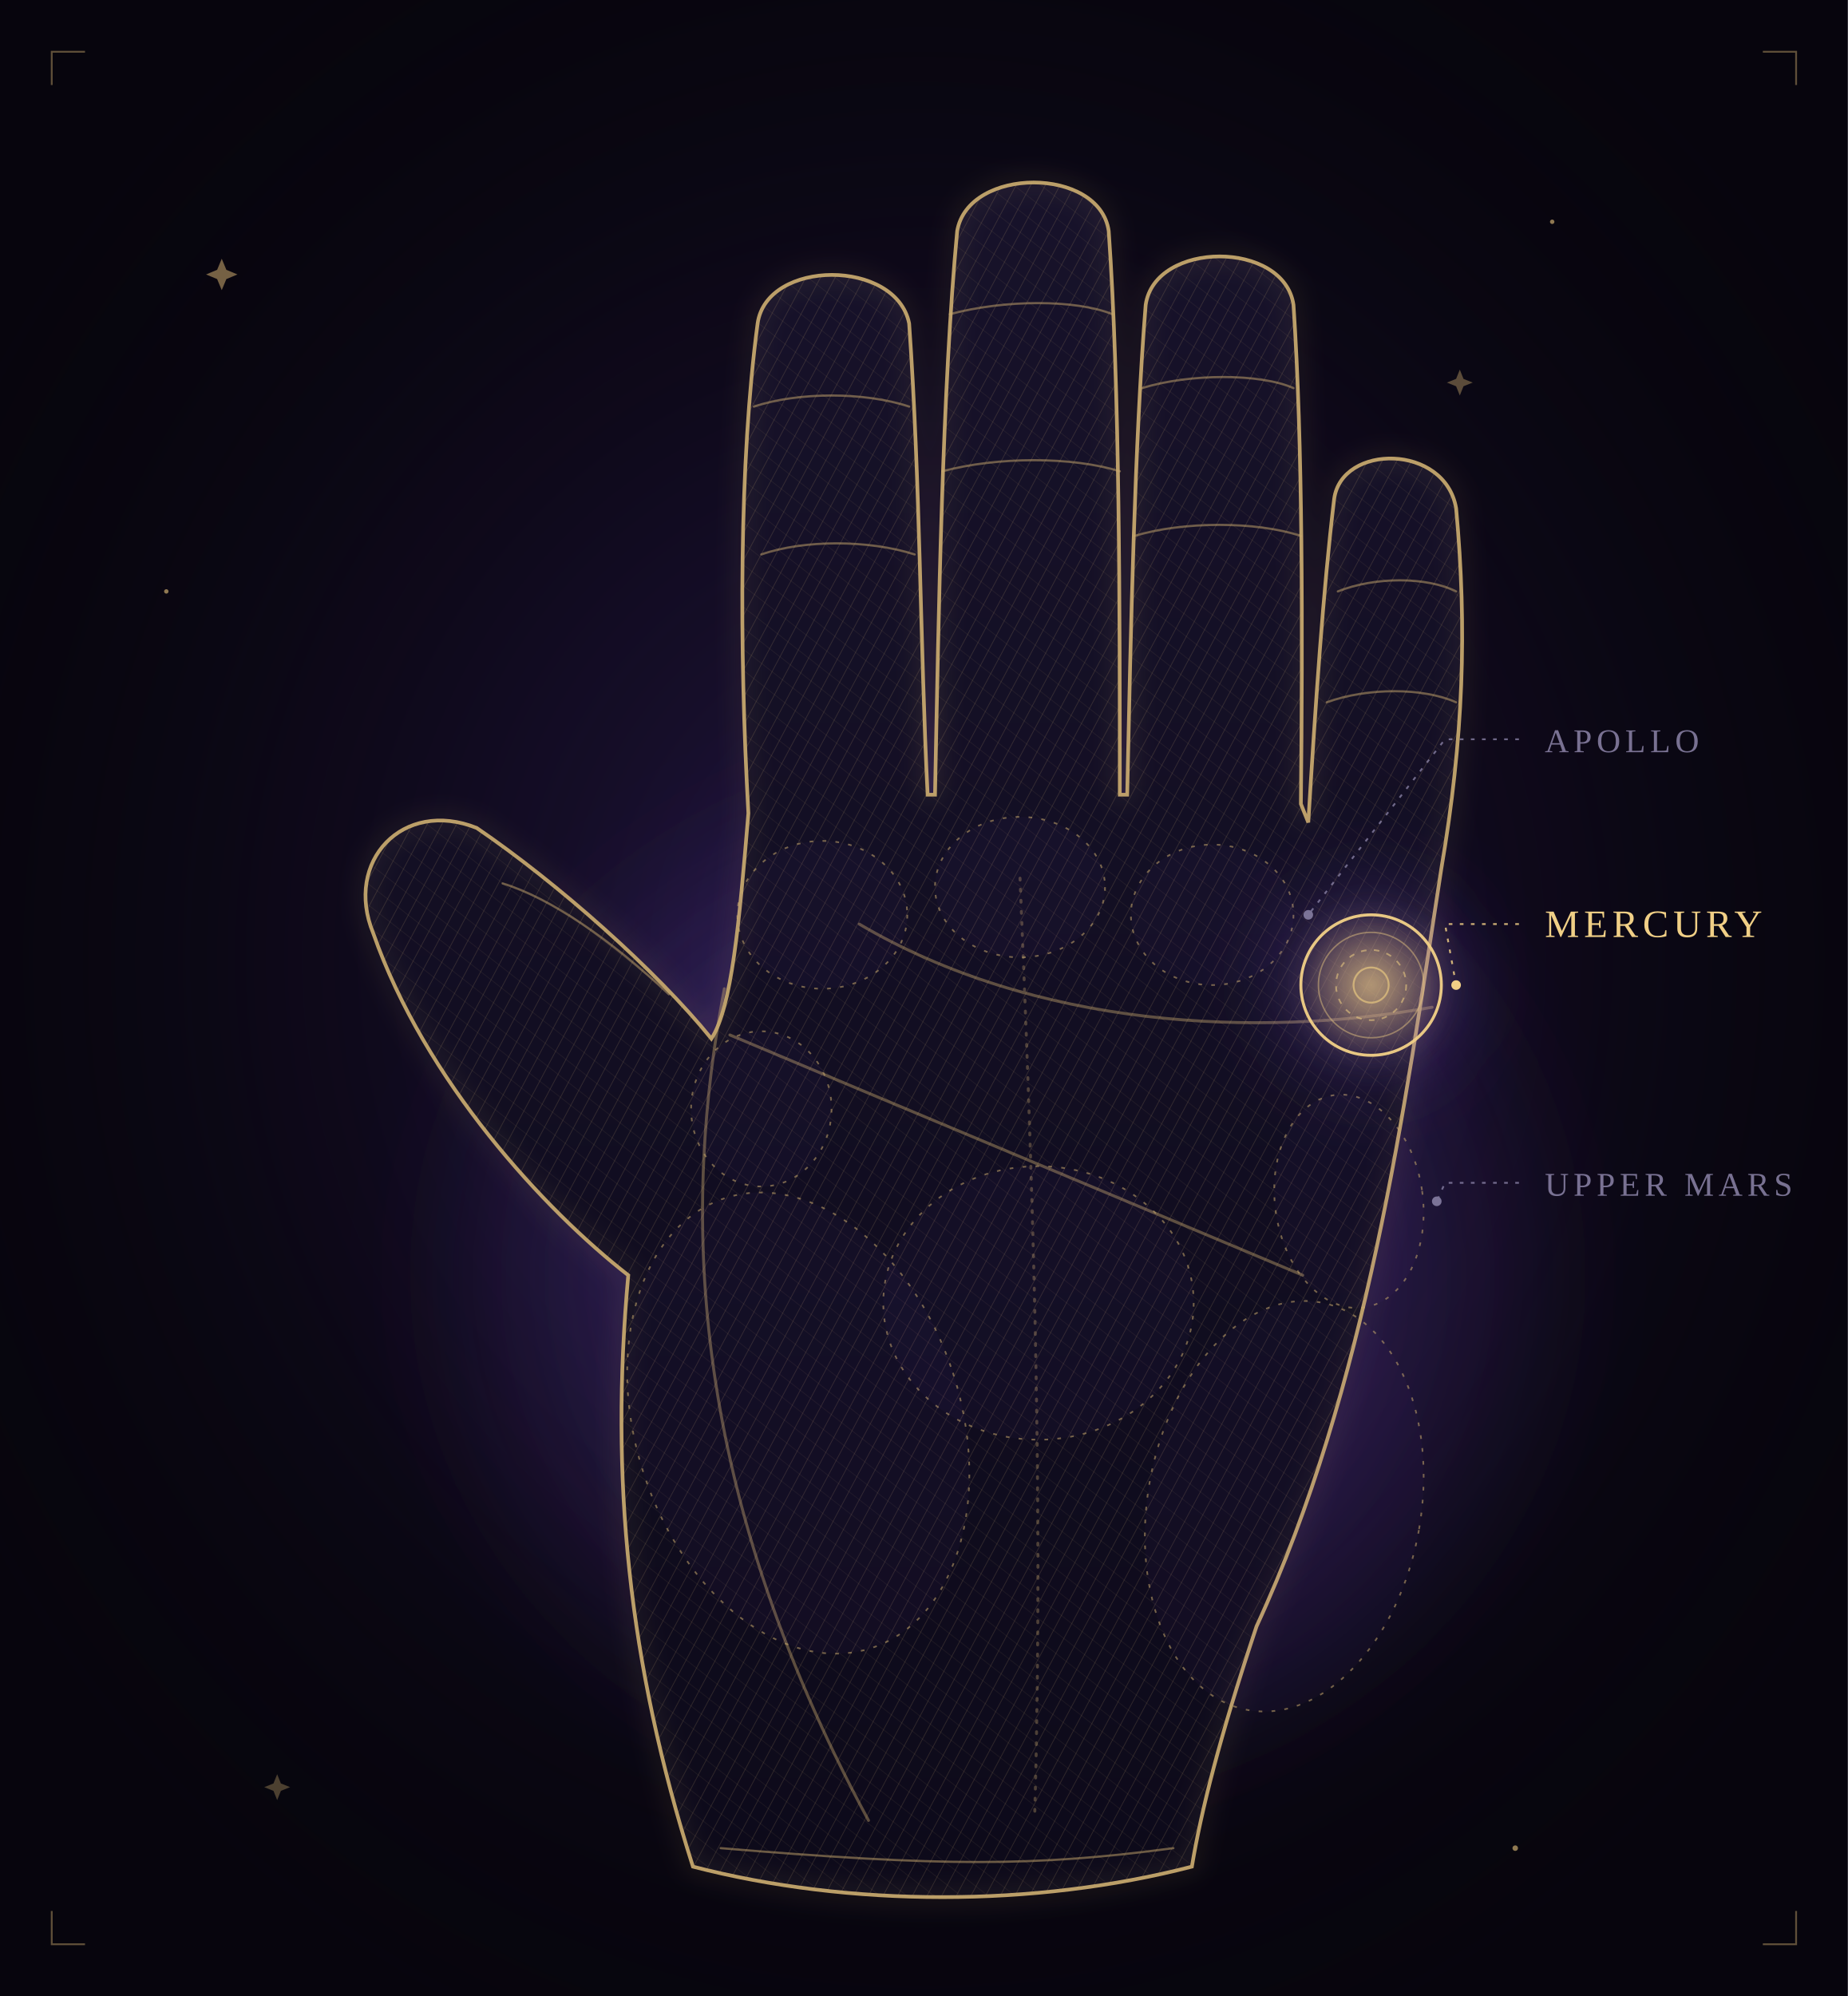
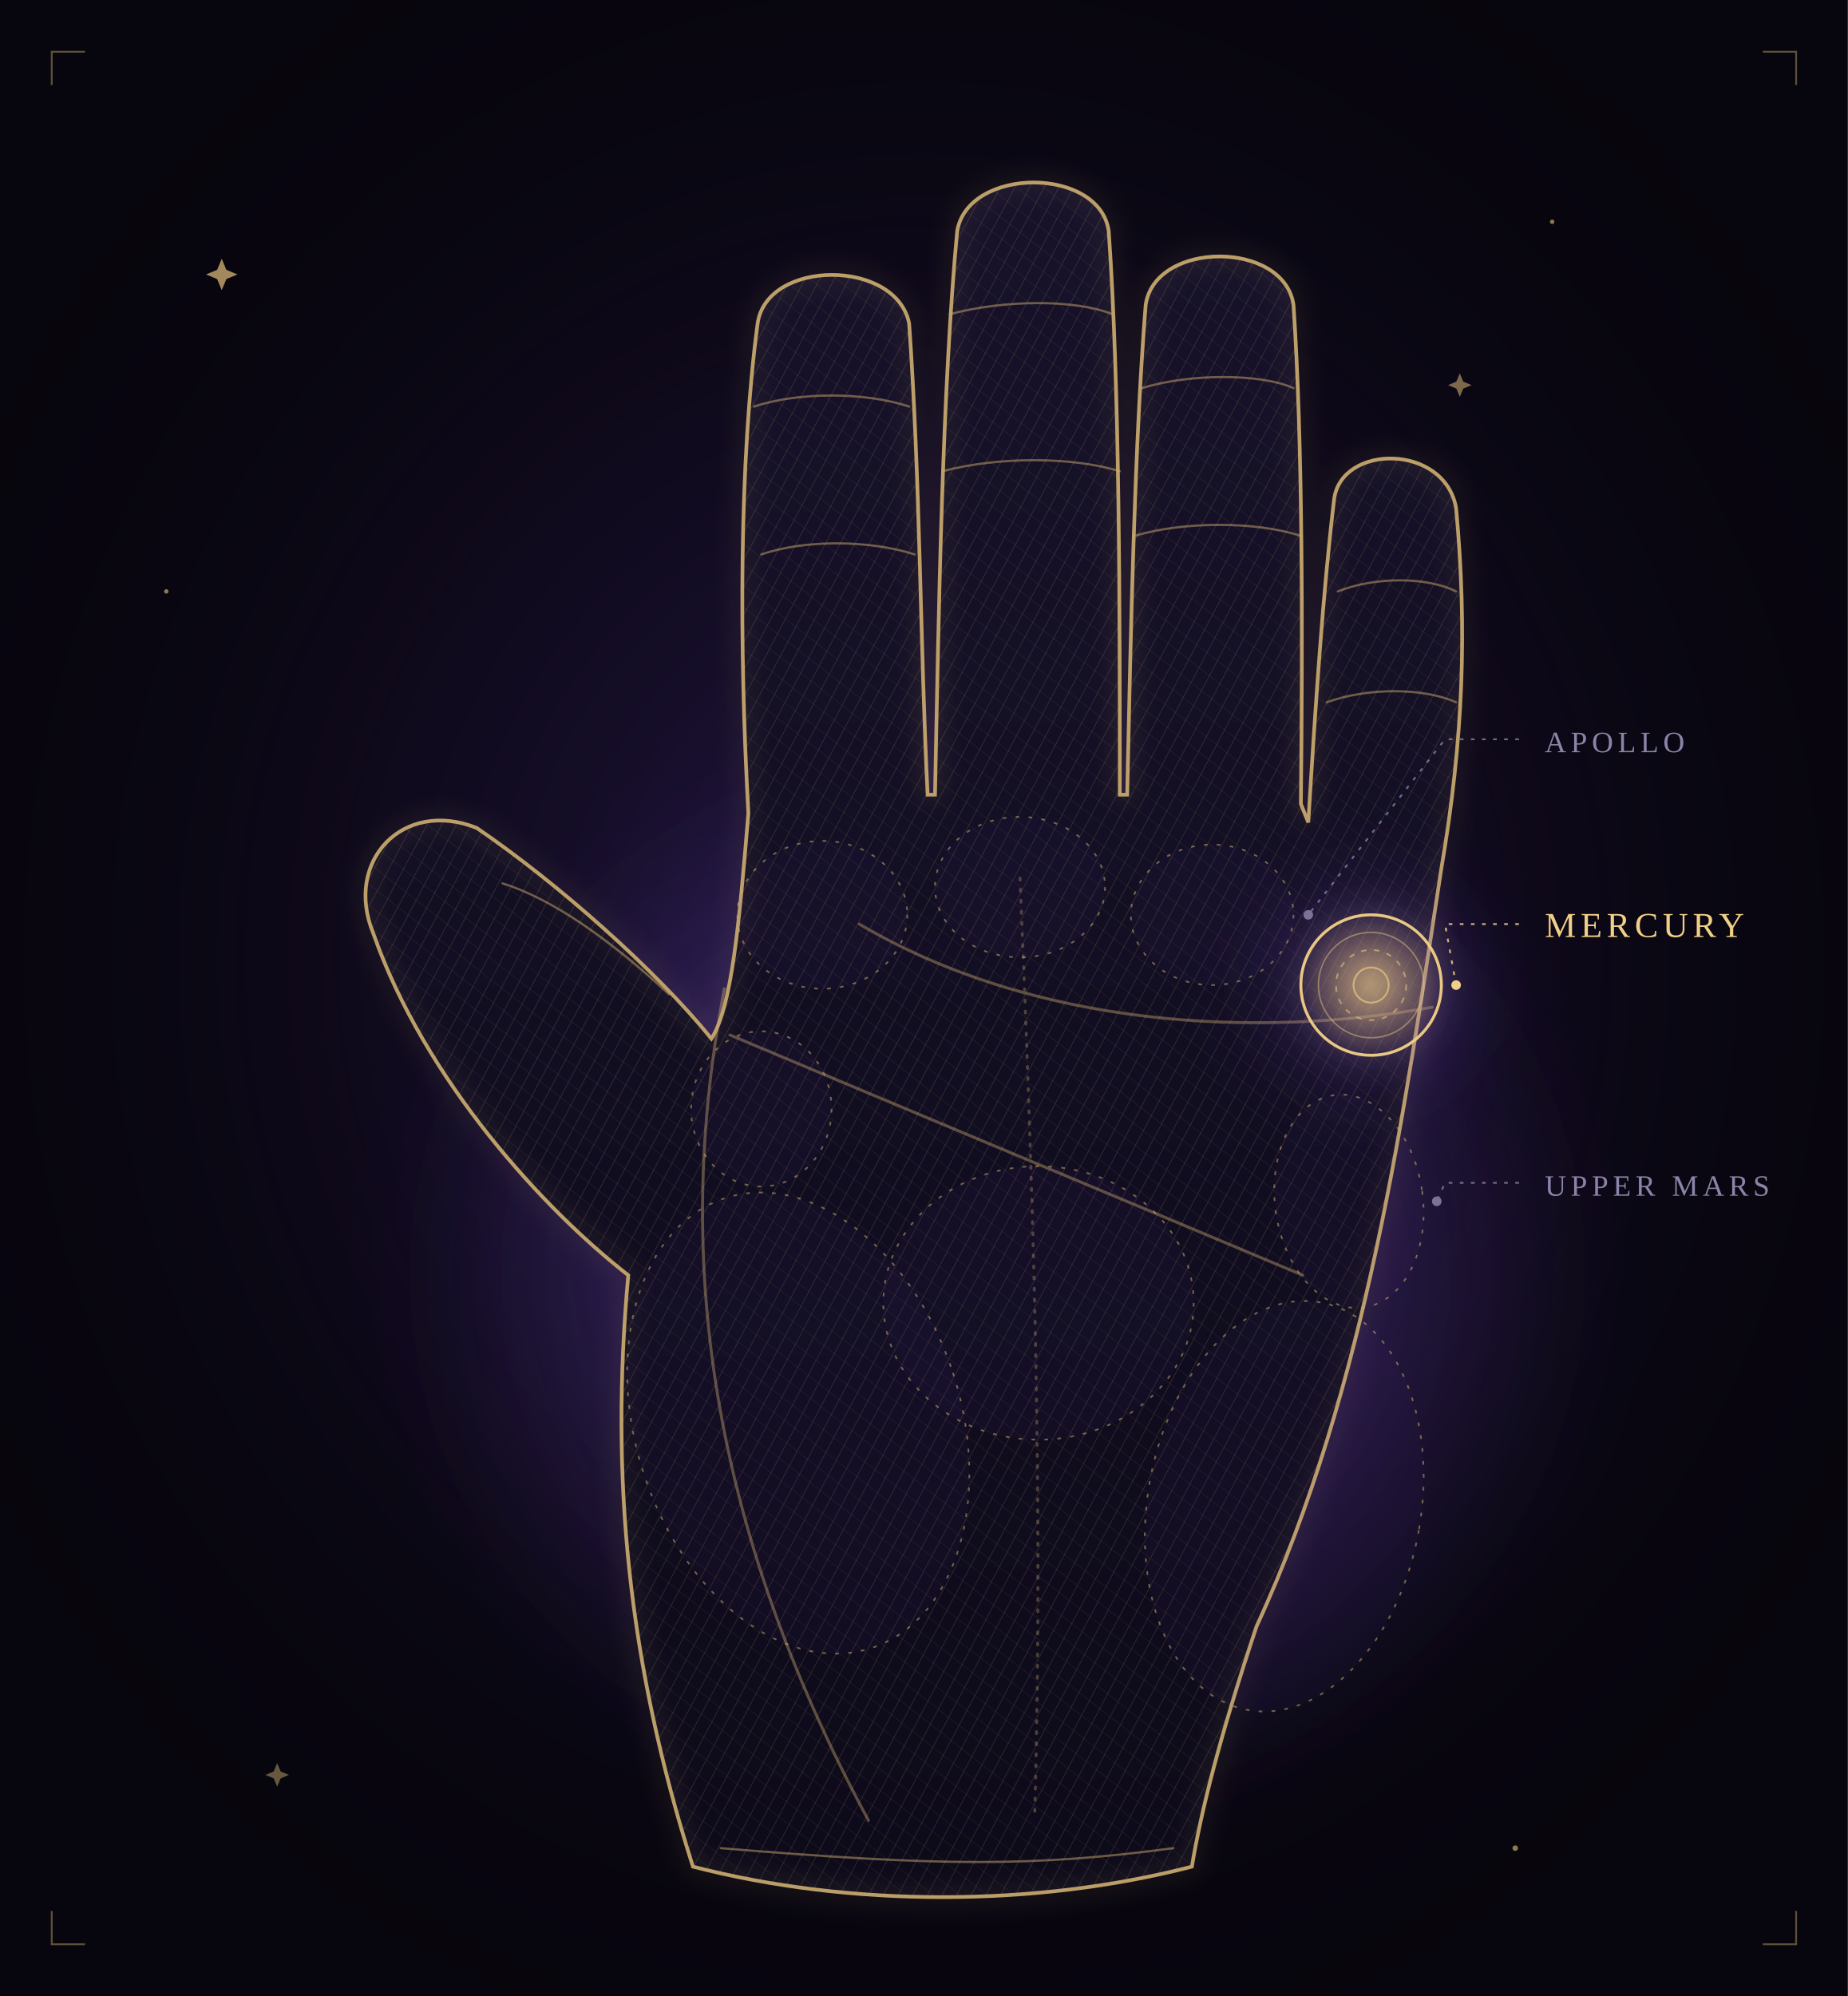
<svg xmlns="http://www.w3.org/2000/svg" viewBox="0 0 1000 1080" width="1000" height="1080" role="img" aria-labelledby="t">
  <defs>
    <radialGradient id="haze" cx="50%" cy="48%" r="60%">
      <stop offset="0%" stop-color="#3a2470" stop-opacity="0.55" />
      <stop offset="55%" stop-color="#1a1030" stop-opacity="0.35" />
      <stop offset="100%" stop-color="#07050d" stop-opacity="0" />
    </radialGradient>
    <linearGradient id="skin" x1="0" y1="0" x2="0" y2="1">
      <stop offset="0%" stop-color="#17122a" />
      <stop offset="100%" stop-color="#0d0a1a" />
    </linearGradient>
    <radialGradient id="mountGlow" cx="50%" cy="50%" r="50%">
      <stop offset="0%" stop-color="#e0c07e" stop-opacity="0.55" />
      <stop offset="60%" stop-color="#c9a96e" stop-opacity="0.18" />
      <stop offset="100%" stop-color="#c9a96e" stop-opacity="0" />
    </radialGradient>
    <radialGradient id="violetGlow" cx="50%" cy="50%" r="50%">
      <stop offset="0%" stop-color="#8a5cf0" stop-opacity="0.5" />
      <stop offset="100%" stop-color="#8a5cf0" stop-opacity="0" />
    </radialGradient>
    <filter id="blur" x="-50%" y="-50%" width="200%" height="200%">
      <feGaussianBlur stdDeviation="22" />
    </filter>
    <filter id="softBlur" x="-50%" y="-50%" width="200%" height="200%">
      <feGaussianBlur stdDeviation="6" />
    </filter>
+     <filter id="lineGlow" x="-20%" y="-20%" width="140%" height="140%">
+       <feGaussianBlur stdDeviation="5" />
+     </filter>
    <pattern id="hatch" width="7" height="7" patternUnits="userSpaceOnUse" patternTransform="rotate(28)">
      <line x1="0" y1="0" x2="0" y2="7" stroke="#c9a96e" stroke-width="0.5" opacity="0.28" />
    </pattern>
    <pattern id="hatch2" width="9" height="9" patternUnits="userSpaceOnUse" patternTransform="rotate(-52)">
      <line x1="0" y1="0" x2="0" y2="9" stroke="#c9a96e" stroke-width="0.4" opacity="0.16" />
+     </pattern>
+     <pattern id="grille" width="8" height="8" patternUnits="userSpaceOnUse">
+       <path d="M 0 4 H 8 M 4 0 V 8" stroke="#e0c07e" stroke-width="0.9" opacity="0.8" />
    </pattern>
    <clipPath id="hand">
      <path d="M 335 1010 C 300 900 290 800 300 690 C 255 655 190 585 162 505 C 146 466 178 432 218 448 C 262 478 315 525 345 562 C 356 545 360 500 365 440 C 360 350 360 250 370 175 C 375 140 445 140 452 175 C 458 260 458 350 462 430 C 466 430 466 430 466 430 C 468 330 470 210 478 125 C 484 90 555 90 560 125 C 566 210 566 330 566 430 C 570 430 570 430 570 430 C 572 340 574 240 580 165 C 585 130 655 130 660 165 C 665 240 665 340 664 435 C 668 445 668 445 668 445 C 672 380 676 320 682 270 C 686 240 742 240 748 275 C 754 340 752 400 740 470 C 720 600 700 750 640 880 C 620 940 610 980 605 1010 C 520 1032 420 1032 335 1010 Z" />
    </clipPath>
  </defs>
  <rect width="1000" height="1080" fill="#07050d" />
  <rect width="1000" height="1080" fill="url(#haze)" />
  <g stroke="#c9a96e" stroke-width="1" opacity="0.45" fill="none">
    <path d="M 28 46 V 28 H 46" />
    <path d="M 972 46 V 28 H 954" />
    <path d="M 28 1034 V 1052 H 46" />
    <path d="M 972 1034 V 1052 H 954" />
  </g>
-   <g fill="#c9a96e" opacity="0.7">
-     <path d="M 120 140 l 2.5 6 6 2.5 -6 2.5 -2.5 6 -2.5 -6 -6 -2.5 6 -2.5z" opacity="0.8" />
-     <path d="M 790 200 l 2 5 5 2 -5 2 -2 5 -2 -5 -5 -2 5 -2z" opacity="0.6" />
-     <path d="M 150 960 l 2 5 5 2 -5 2 -2 5 -2 -5 -5 -2 5 -2z" opacity="0.5" />
-     <circle cx="820" cy="1000" r="1.5" />
-     <circle cx="90" cy="320" r="1.2" />
-     <circle cx="840" cy="120" r="1.2" />
+   <g>
+     <path transform="translate(120 148) scale(1)" d="M 0 -8 l 2.5 6 6 2.5 -6 2.5 -2.5 6 -2.5 -6 -6 -2.5 6 -2.5z" fill="#c9a96e" opacity="0.8" />
+     <path transform="translate(790 208) scale(0.75)" d="M 0 -8 l 2.5 6 6 2.5 -6 2.5 -2.5 6 -2.5 -6 -6 -2.5 6 -2.5z" fill="#c9a96e" opacity="0.6" />
+     <path transform="translate(150 960) scale(0.75)" d="M 0 -8 l 2.5 6 6 2.5 -6 2.5 -2.5 6 -2.5 -6 -6 -2.5 6 -2.5z" fill="#c9a96e" opacity="0.5" />
+     <g fill="#c9a96e" opacity="0.7">
+       <circle cx="820" cy="1000" r="1.5" />
+       <circle cx="90" cy="320" r="1.2" />
+       <circle cx="840" cy="120" r="1.2" />
+     </g>
  </g>
-   <g transform="translate(40 0)">
-     <ellipse cx="500" cy="690" rx="330" ry="300" fill="url(#violetGlow)" filter="url(#blur)" opacity="0.9" />
-     <path d="M 335 1010 C 300 900 290 800 300 690 C 255 655 190 585 162 505 C 146 466 178 432 218 448 C 262 478 315 525 345 562 C 356 545 360 500 365 440 C 360 350 360 250 370 175 C 375 140 445 140 452 175 C 458 260 458 350 462 430 C 466 430 466 430 466 430 C 468 330 470 210 478 125 C 484 90 555 90 560 125 C 566 210 566 330 566 430 C 570 430 570 430 570 430 C 572 340 574 240 580 165 C 585 130 655 130 660 165 C 665 240 665 340 664 435 C 668 445 668 445 668 445 C 672 380 676 320 682 270 C 686 240 742 240 748 275 C 754 340 752 400 740 470 C 720 600 700 750 640 880 C 620 940 610 980 605 1010 C 520 1032 420 1032 335 1010 Z" fill="url(#skin)" />
-     <g clip-path="url(#hand)">
-       <rect width="1000" height="1080" fill="url(#hatch)" />
-       <rect width="1000" height="1080" fill="url(#hatch2)" />
-     </g>
-     <path d="M 335 1010 C 300 900 290 800 300 690 C 255 655 190 585 162 505 C 146 466 178 432 218 448 C 262 478 315 525 345 562 C 356 545 360 500 365 440 C 360 350 360 250 370 175 C 375 140 445 140 452 175 C 458 260 458 350 462 430 C 466 430 466 430 466 430 C 468 330 470 210 478 125 C 484 90 555 90 560 125 C 566 210 566 330 566 430 C 570 430 570 430 570 430 C 572 340 574 240 580 165 C 585 130 655 130 660 165 C 665 240 665 340 664 435 C 668 445 668 445 668 445 C 672 380 676 320 682 270 C 686 240 742 240 748 275 C 754 340 752 400 740 470 C 720 600 700 750 640 880 C 620 940 610 980 605 1010 C 520 1032 420 1032 335 1010 Z" fill="none" stroke="#c9a96e" stroke-width="2" opacity="0.92" />
-     <path d="M 335 1010 C 300 900 290 800 300 690 C 255 655 190 585 162 505 C 146 466 178 432 218 448 C 262 478 315 525 345 562 C 356 545 360 500 365 440 C 360 350 360 250 370 175 C 375 140 445 140 452 175 C 458 260 458 350 462 430 C 466 430 466 430 466 430 C 468 330 470 210 478 125 C 484 90 555 90 560 125 C 566 210 566 330 566 430 C 570 430 570 430 570 430 C 572 340 574 240 580 165 C 585 130 655 130 660 165 C 665 240 665 340 664 435 C 668 445 668 445 668 445 C 672 380 676 320 682 270 C 686 240 742 240 748 275 C 754 340 752 400 740 470 C 720 600 700 750 640 880 C 620 940 610 980 605 1010 C 520 1032 420 1032 335 1010 Z" fill="none" stroke="#e0c07e" stroke-width="6" opacity="0.12" filter="url(#softBlur)" />
-     <g fill="none" stroke="#c9a96e" stroke-width="1.2" opacity="0.5" stroke-linecap="round">
-       <path d="M 372 300 C 395 292 430 292 455 300" />
-       <path d="M 368 220 C 392 212 428 212 452 220" />
-       <path d="M 470 255 C 500 247 540 247 566 255" />
-       <path d="M 474 170 C 504 162 542 162 562 170" />
-       <path d="M 574 290 C 600 282 640 282 664 290" />
-       <path d="M 578 210 C 604 202 642 202 660 210" />
-       <path d="M 678 380 C 700 372 730 372 748 380" />
-       <path d="M 684 320 C 704 312 732 312 748 320" />
-       <path d="M 232 478 C 258 486 290 508 322 538" />
-       <path d="M 350 1000 C 470 1010 520 1010 595 1000" />
-     </g>
-     <g fill="none" stroke="#c9a96e" stroke-width="1.6" stroke-linecap="round" opacity="0.42">
-       <path d="M 352 535 C 330 650 330 800 430 985" />
-       <path d="M 735 545 C 640 562 520 556 425 500" />
-       <path d="M 355 560 C 450 600 570 650 665 690" />
-       <path d="M 520 980 C 525 800 518 620 512 475" stroke-dasharray="1 5" opacity="0.8" />
+   <g transform="translate(40 0) scale(1)">
+     <g class="hand">
+       <ellipse cx="500" cy="690" rx="330" ry="300" fill="url(#violetGlow)" filter="url(#blur)" opacity="0.9" />
+       <path d="M 335 1010 C 300 900 290 800 300 690 C 255 655 190 585 162 505 C 146 466 178 432 218 448 C 262 478 315 525 345 562 C 356 545 360 500 365 440 C 360 350 360 250 370 175 C 375 140 445 140 452 175 C 458 260 458 350 462 430 C 466 430 466 430 466 430 C 468 330 470 210 478 125 C 484 90 555 90 560 125 C 566 210 566 330 566 430 C 570 430 570 430 570 430 C 572 340 574 240 580 165 C 585 130 655 130 660 165 C 665 240 665 340 664 435 C 668 445 668 445 668 445 C 672 380 676 320 682 270 C 686 240 742 240 748 275 C 754 340 752 400 740 470 C 720 600 700 750 640 880 C 620 940 610 980 605 1010 C 520 1032 420 1032 335 1010 Z" fill="url(#skin)" />
+       <g clip-path="url(#hand)">
+         <rect width="1000" height="1080" fill="url(#hatch)" />
+         <rect width="1000" height="1080" fill="url(#hatch2)" />
+       </g>
+       <path d="M 335 1010 C 300 900 290 800 300 690 C 255 655 190 585 162 505 C 146 466 178 432 218 448 C 262 478 315 525 345 562 C 356 545 360 500 365 440 C 360 350 360 250 370 175 C 375 140 445 140 452 175 C 458 260 458 350 462 430 C 466 430 466 430 466 430 C 468 330 470 210 478 125 C 484 90 555 90 560 125 C 566 210 566 330 566 430 C 570 430 570 430 570 430 C 572 340 574 240 580 165 C 585 130 655 130 660 165 C 665 240 665 340 664 435 C 668 445 668 445 668 445 C 672 380 676 320 682 270 C 686 240 742 240 748 275 C 754 340 752 400 740 470 C 720 600 700 750 640 880 C 620 940 610 980 605 1010 C 520 1032 420 1032 335 1010 Z" fill="none" stroke="#c9a96e" stroke-width="2" opacity="0.92" />
+       <path d="M 335 1010 C 300 900 290 800 300 690 C 255 655 190 585 162 505 C 146 466 178 432 218 448 C 262 478 315 525 345 562 C 356 545 360 500 365 440 C 360 350 360 250 370 175 C 375 140 445 140 452 175 C 458 260 458 350 462 430 C 466 430 466 430 466 430 C 468 330 470 210 478 125 C 484 90 555 90 560 125 C 566 210 566 330 566 430 C 570 430 570 430 570 430 C 572 340 574 240 580 165 C 585 130 655 130 660 165 C 665 240 665 340 664 435 C 668 445 668 445 668 445 C 672 380 676 320 682 270 C 686 240 742 240 748 275 C 754 340 752 400 740 470 C 720 600 700 750 640 880 C 620 940 610 980 605 1010 C 520 1032 420 1032 335 1010 Z" fill="none" stroke="#e0c07e" stroke-width="6" opacity="0.12" filter="url(#softBlur)" />
+       <g fill="none" stroke="#c9a96e" stroke-width="1.2" opacity="0.5" stroke-linecap="round">
+         <path d="M 372 300 C 395 292 430 292 455 300" />
+         <path d="M 368 220 C 392 212 428 212 452 220" />
+         <path d="M 470 255 C 500 247 540 247 566 255" />
+         <path d="M 474 170 C 504 162 542 162 562 170" />
+         <path d="M 574 290 C 600 282 640 282 664 290" />
+         <path d="M 578 210 C 604 202 642 202 660 210" />
+         <path d="M 678 380 C 700 372 730 372 748 380" />
+         <path d="M 684 320 C 704 312 732 312 748 320" />
+         <path d="M 232 478 C 258 486 290 508 322 538" />
+         <path d="M 350 1000 C 470 1010 520 1010 595 1000" />
+       </g>
+       <g fill="none" stroke="#c9a96e" stroke-width="1.6" stroke-linecap="round" opacity="0.42">
+         <path d="M 352 535 C 330 650 330 800 430 985" />
+         <path d="M 735 545 C 640 562 520 556 425 500" />
+         <path d="M 355 560 C 450 600 570 650 665 690" />
+         <path d="M 520 980 C 525 800 518 620 512 475" stroke-dasharray="1 5" opacity="0.8" />
+       </g>
    </g>
    <g>
      <ellipse cx="405" cy="495" rx="46" ry="40" transform="rotate(0 405 495)" fill="rgba(122,72,201,0.06)" stroke="#c9a96e" stroke-width="0.9" stroke-dasharray="2 5" opacity="0.55" />
      <ellipse cx="512" cy="480" rx="46" ry="38" transform="rotate(0 512 480)" fill="rgba(122,72,201,0.06)" stroke="#c9a96e" stroke-width="0.9" stroke-dasharray="2 5" opacity="0.55" />
      <ellipse cx="616" cy="495" rx="44" ry="38" transform="rotate(0 616 495)" fill="rgba(122,72,201,0.06)" stroke="#c9a96e" stroke-width="0.9" stroke-dasharray="2 5" opacity="0.55" />
      <ellipse cx="690" cy="650" rx="40" ry="58" transform="rotate(-8 690 650)" fill="rgba(122,72,201,0.06)" stroke="#c9a96e" stroke-width="0.9" stroke-dasharray="2 5" opacity="0.55" />
      <ellipse cx="372" cy="600" rx="38" ry="42" transform="rotate(0 372 600)" fill="rgba(122,72,201,0.06)" stroke="#c9a96e" stroke-width="0.9" stroke-dasharray="2 5" opacity="0.55" />
      <ellipse cx="522" cy="705" rx="84" ry="74" transform="rotate(0 522 705)" fill="rgba(122,72,201,0.06)" stroke="#c9a96e" stroke-width="0.9" stroke-dasharray="2 5" opacity="0.55" />
      <ellipse cx="392" cy="770" rx="88" ry="128" transform="rotate(-18 392 770)" fill="rgba(122,72,201,0.06)" stroke="#c9a96e" stroke-width="0.9" stroke-dasharray="2 5" opacity="0.55" />
      <ellipse cx="655" cy="815" rx="74" ry="112" transform="rotate(10 655 815)" fill="rgba(122,72,201,0.06)" stroke="#c9a96e" stroke-width="0.9" stroke-dasharray="2 5" opacity="0.55" />
    </g>
    <g>
      <ellipse cx="702" cy="533" rx="64.6" ry="64.6" transform="rotate(0 702 533)" fill="url(#violetGlow)" filter="url(#blur)" opacity="0.9" />
      <ellipse cx="702" cy="533" rx="47.5" ry="47.5" transform="rotate(0 702 533)" fill="url(#mountGlow)" filter="url(#softBlur)" />
      <ellipse cx="702" cy="533" rx="38" ry="38" transform="rotate(0 702 533)" fill="url(#mountGlow)" opacity="0.9" />
      <ellipse cx="702" cy="533" rx="38" ry="38" transform="rotate(0 702 533)" fill="none" stroke="#e0c07e" stroke-width="0.70" opacity="0.35" stroke-dasharray="3 4" />
      <ellipse cx="702" cy="533" rx="28.5" ry="28.5" transform="rotate(0 702 533)" fill="none" stroke="#e0c07e" stroke-width="0.80" opacity="0.49" stroke-dasharray="" />
      <ellipse cx="702" cy="533" rx="19" ry="19" transform="rotate(0 702 533)" fill="none" stroke="#e0c07e" stroke-width="0.90" opacity="0.63" stroke-dasharray="3 4" />
      <ellipse cx="702" cy="533" rx="9.5" ry="9.5" transform="rotate(0 702 533)" fill="none" stroke="#e0c07e" stroke-width="1.00" opacity="0.76" stroke-dasharray="" />
      <ellipse cx="702" cy="533" rx="38" ry="38" transform="rotate(0 702 533)" fill="none" stroke="#f0cf86" stroke-width="1.6" opacity="0.95" />
    </g>
  </g>
-   <g transform="translate(40 0)">
+   <g>
    <g opacity="0.85">
-       <path d="M 782 400 L 742 400 L 668 495" fill="none" stroke="#8c84a8" stroke-width="1" stroke-dasharray="2 4" opacity="0.9" />
-       <circle cx="668" cy="495" r="2.6" fill="#8c84a8" />
-       <text x="796" y="407" text-anchor="start" font-family="Cinzel, 'Times New Roman', Georgia, serif" font-size="18" letter-spacing="2.5" fill="#8c84a8" style="text-transform:uppercase">
-         <tspan x="796" dy="0">APOLLO</tspan>
-       </text>
+       <path d="M 822 400 L 782 400 L 708 495" fill="none" stroke="#8c84a8" stroke-width="1" stroke-dasharray="2 4" opacity="0.9" />
+       <circle cx="708" cy="495" r="2.6" fill="#8c84a8" />
    </g>
+     <text x="836" y="407" text-anchor="start" font-family="Cinzel, 'Times New Roman', Georgia, serif" font-size="16" letter-spacing="2.5" fill="#8c84a8" opacity="1">
+       <tspan x="836" dy="0">APOLLO</tspan>
+     </text>
+   </g>
+   <g>
    <g opacity="1">
-       <path d="M 782 500 L 742 500 L 748 533" fill="none" stroke="#e0c07e" stroke-width="1" stroke-dasharray="2 4" opacity="0.9" />
-       <circle cx="748" cy="533" r="2.6" fill="#f0cf86" />
-       <text x="796" y="507" text-anchor="start" font-family="Cinzel, 'Times New Roman', Georgia, serif" font-size="21" letter-spacing="2.5" fill="#f0cf86" style="text-transform:uppercase">
-         <tspan x="796" dy="0">MERCURY</tspan>
-       </text>
+       <path d="M 822 500 L 782 500 L 788 533" fill="none" stroke="#e0c07e" stroke-width="1" stroke-dasharray="2 4" opacity="0.9" />
+       <circle cx="788" cy="533" r="2.6" fill="#f0cf86" />
    </g>
+     <text x="836" y="507" text-anchor="start" font-family="Cinzel, 'Times New Roman', Georgia, serif" font-size="19" letter-spacing="2.5" fill="#f0cf86" opacity="1">
+       <tspan x="836" dy="0">MERCURY</tspan>
+     </text>
+   </g>
+   <g>
    <g opacity="0.85">
-       <path d="M 782 640 L 742 640 L 737.533 650" fill="none" stroke="#8c84a8" stroke-width="1" stroke-dasharray="2 4" opacity="0.9" />
-       <circle cx="737.533" cy="650" r="2.6" fill="#8c84a8" />
-       <text x="796" y="647" text-anchor="start" font-family="Cinzel, 'Times New Roman', Georgia, serif" font-size="18" letter-spacing="2.5" fill="#8c84a8" style="text-transform:uppercase">
-         <tspan x="796" dy="0">UPPER MARS</tspan>
-       </text>
+       <path d="M 822 640 L 782 640 L 777.533 650" fill="none" stroke="#8c84a8" stroke-width="1" stroke-dasharray="2 4" opacity="0.9" />
+       <circle cx="777.533" cy="650" r="2.6" fill="#8c84a8" />
    </g>
+     <text x="836" y="647" text-anchor="start" font-family="Cinzel, 'Times New Roman', Georgia, serif" font-size="16" letter-spacing="2.5" fill="#8c84a8" opacity="1">
+       <tspan x="836" dy="0">UPPER MARS</tspan>
+     </text>
  </g>
</svg>
